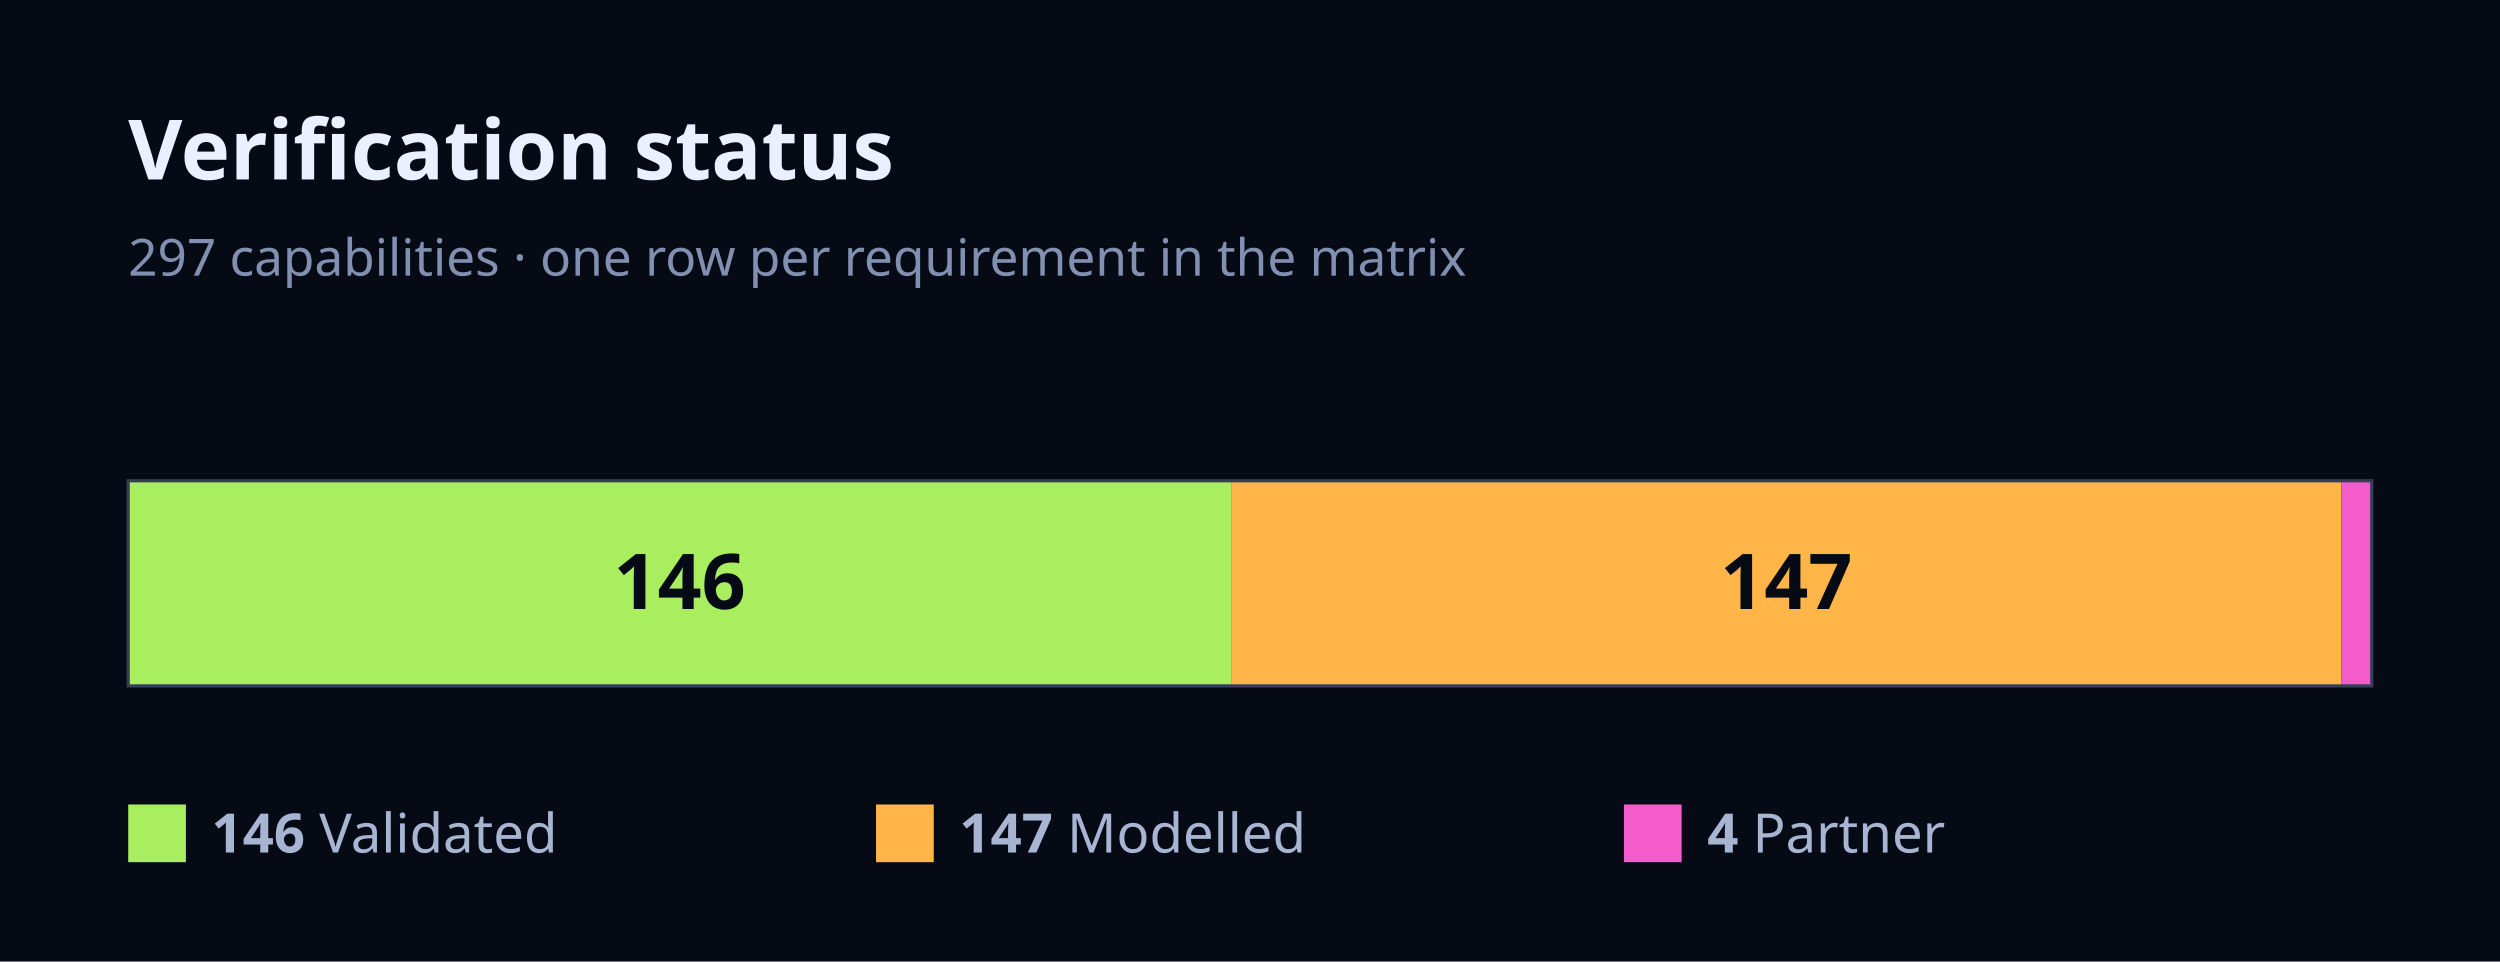
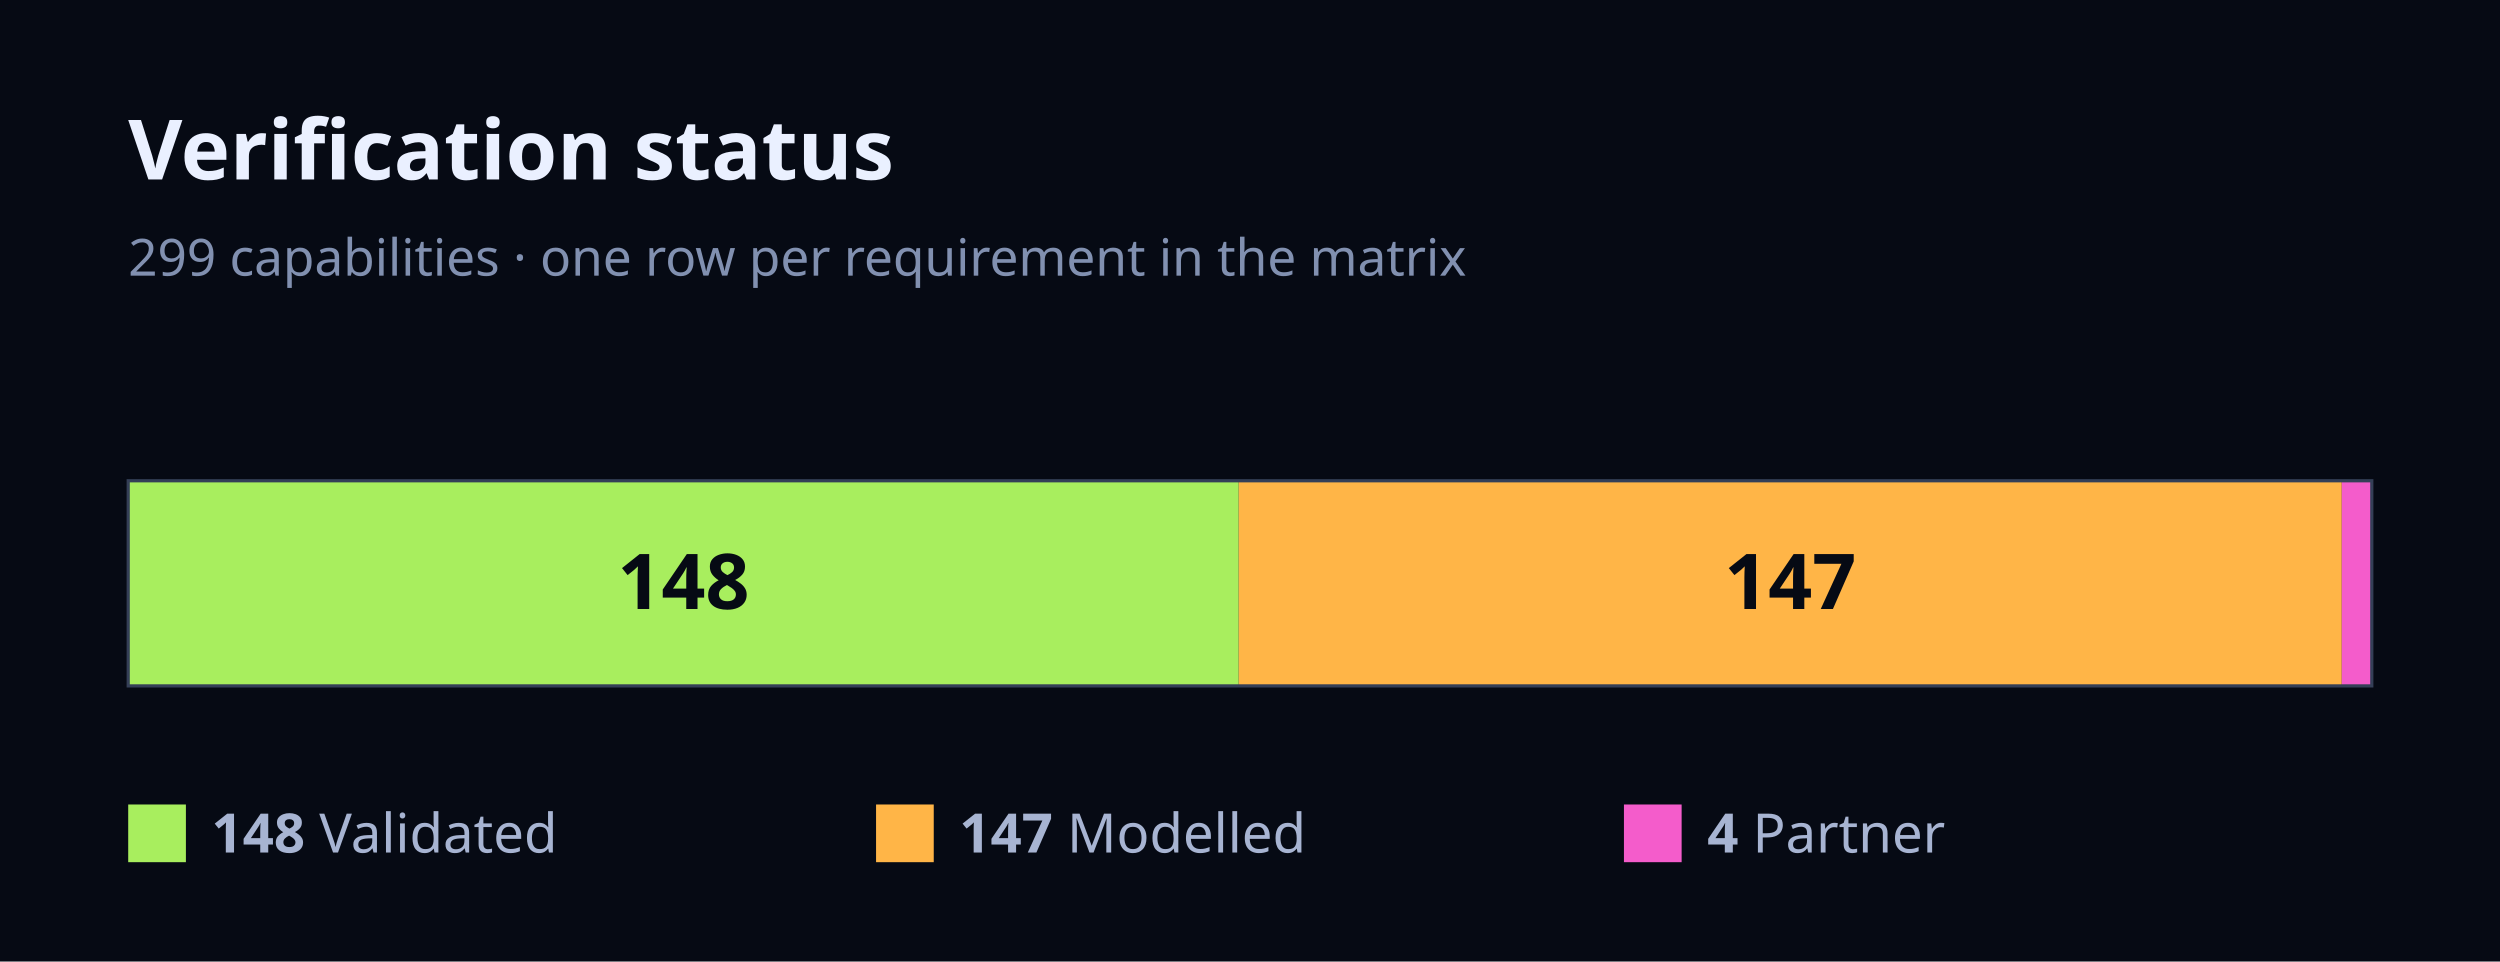
<svg xmlns="http://www.w3.org/2000/svg" width="780" height="300" viewBox="0 0 780 300" font-family="Geist, ui-sans-serif, system-ui, sans-serif">
  <rect x="0" y="0" width="780" height="300" fill="#060A14" />
  <text x="40" y="56" font-size="26" font-weight="700" fill="#EAF0FF">Verification status</text>
-   <text x="40" y="86" font-size="16" fill="#8190B0">297 capabilities · one row per requirement in the matrix</text>
-   <rect x="40" y="150" width="344.11" height="64" fill="#A8EE5E" />
-   <text x="212.05" y="190" font-size="24" font-weight="700" fill="#060A14" text-anchor="middle">146</text>
-   <rect x="384.11" y="150" width="346.46" height="64" fill="#FFB547" />
-   <text x="557.34" y="190" font-size="24" font-weight="700" fill="#060A14" text-anchor="middle">147</text>
-   <rect x="730.57" y="150" width="9.43" height="64" fill="#F45CCB" />
+   <text x="40" y="86" font-size="16" fill="#8190B0">299 capabilities · one row per requirement in the matrix</text>
+   <rect x="40" y="150" width="346.49" height="64" fill="#A8EE5E" />
+   <text x="213.24" y="190" font-size="24" font-weight="700" fill="#060A14" text-anchor="middle">148</text>
+   <rect x="386.49" y="150" width="344.15" height="64" fill="#FFB547" />
+   <text x="558.56" y="190" font-size="24" font-weight="700" fill="#060A14" text-anchor="middle">147</text>
+   <rect x="730.64" y="150" width="9.36" height="64" fill="#F45CCB" />
  <rect x="40" y="150" width="700" height="64" fill="none" stroke="#343F57" stroke-width="1" />
  <rect x="40" y="251" width="18" height="18" fill="#A8EE5E" />
  <text x="66" y="266" font-size="17" fill="#A7B4D2">
-     <tspan font-weight="700">146</tspan> Validated</text>
+     <tspan font-weight="700">148</tspan> Validated</text>
  <rect x="273.33" y="251" width="18" height="18" fill="#FFB547" />
  <text x="299.33" y="266" font-size="17" fill="#A7B4D2">
    <tspan font-weight="700">147</tspan> Modelled</text>
  <rect x="506.67" y="251" width="18" height="18" fill="#F45CCB" />
  <text x="532.67" y="266" font-size="17" fill="#A7B4D2">
    <tspan font-weight="700">4</tspan> Partner</text>
</svg>
